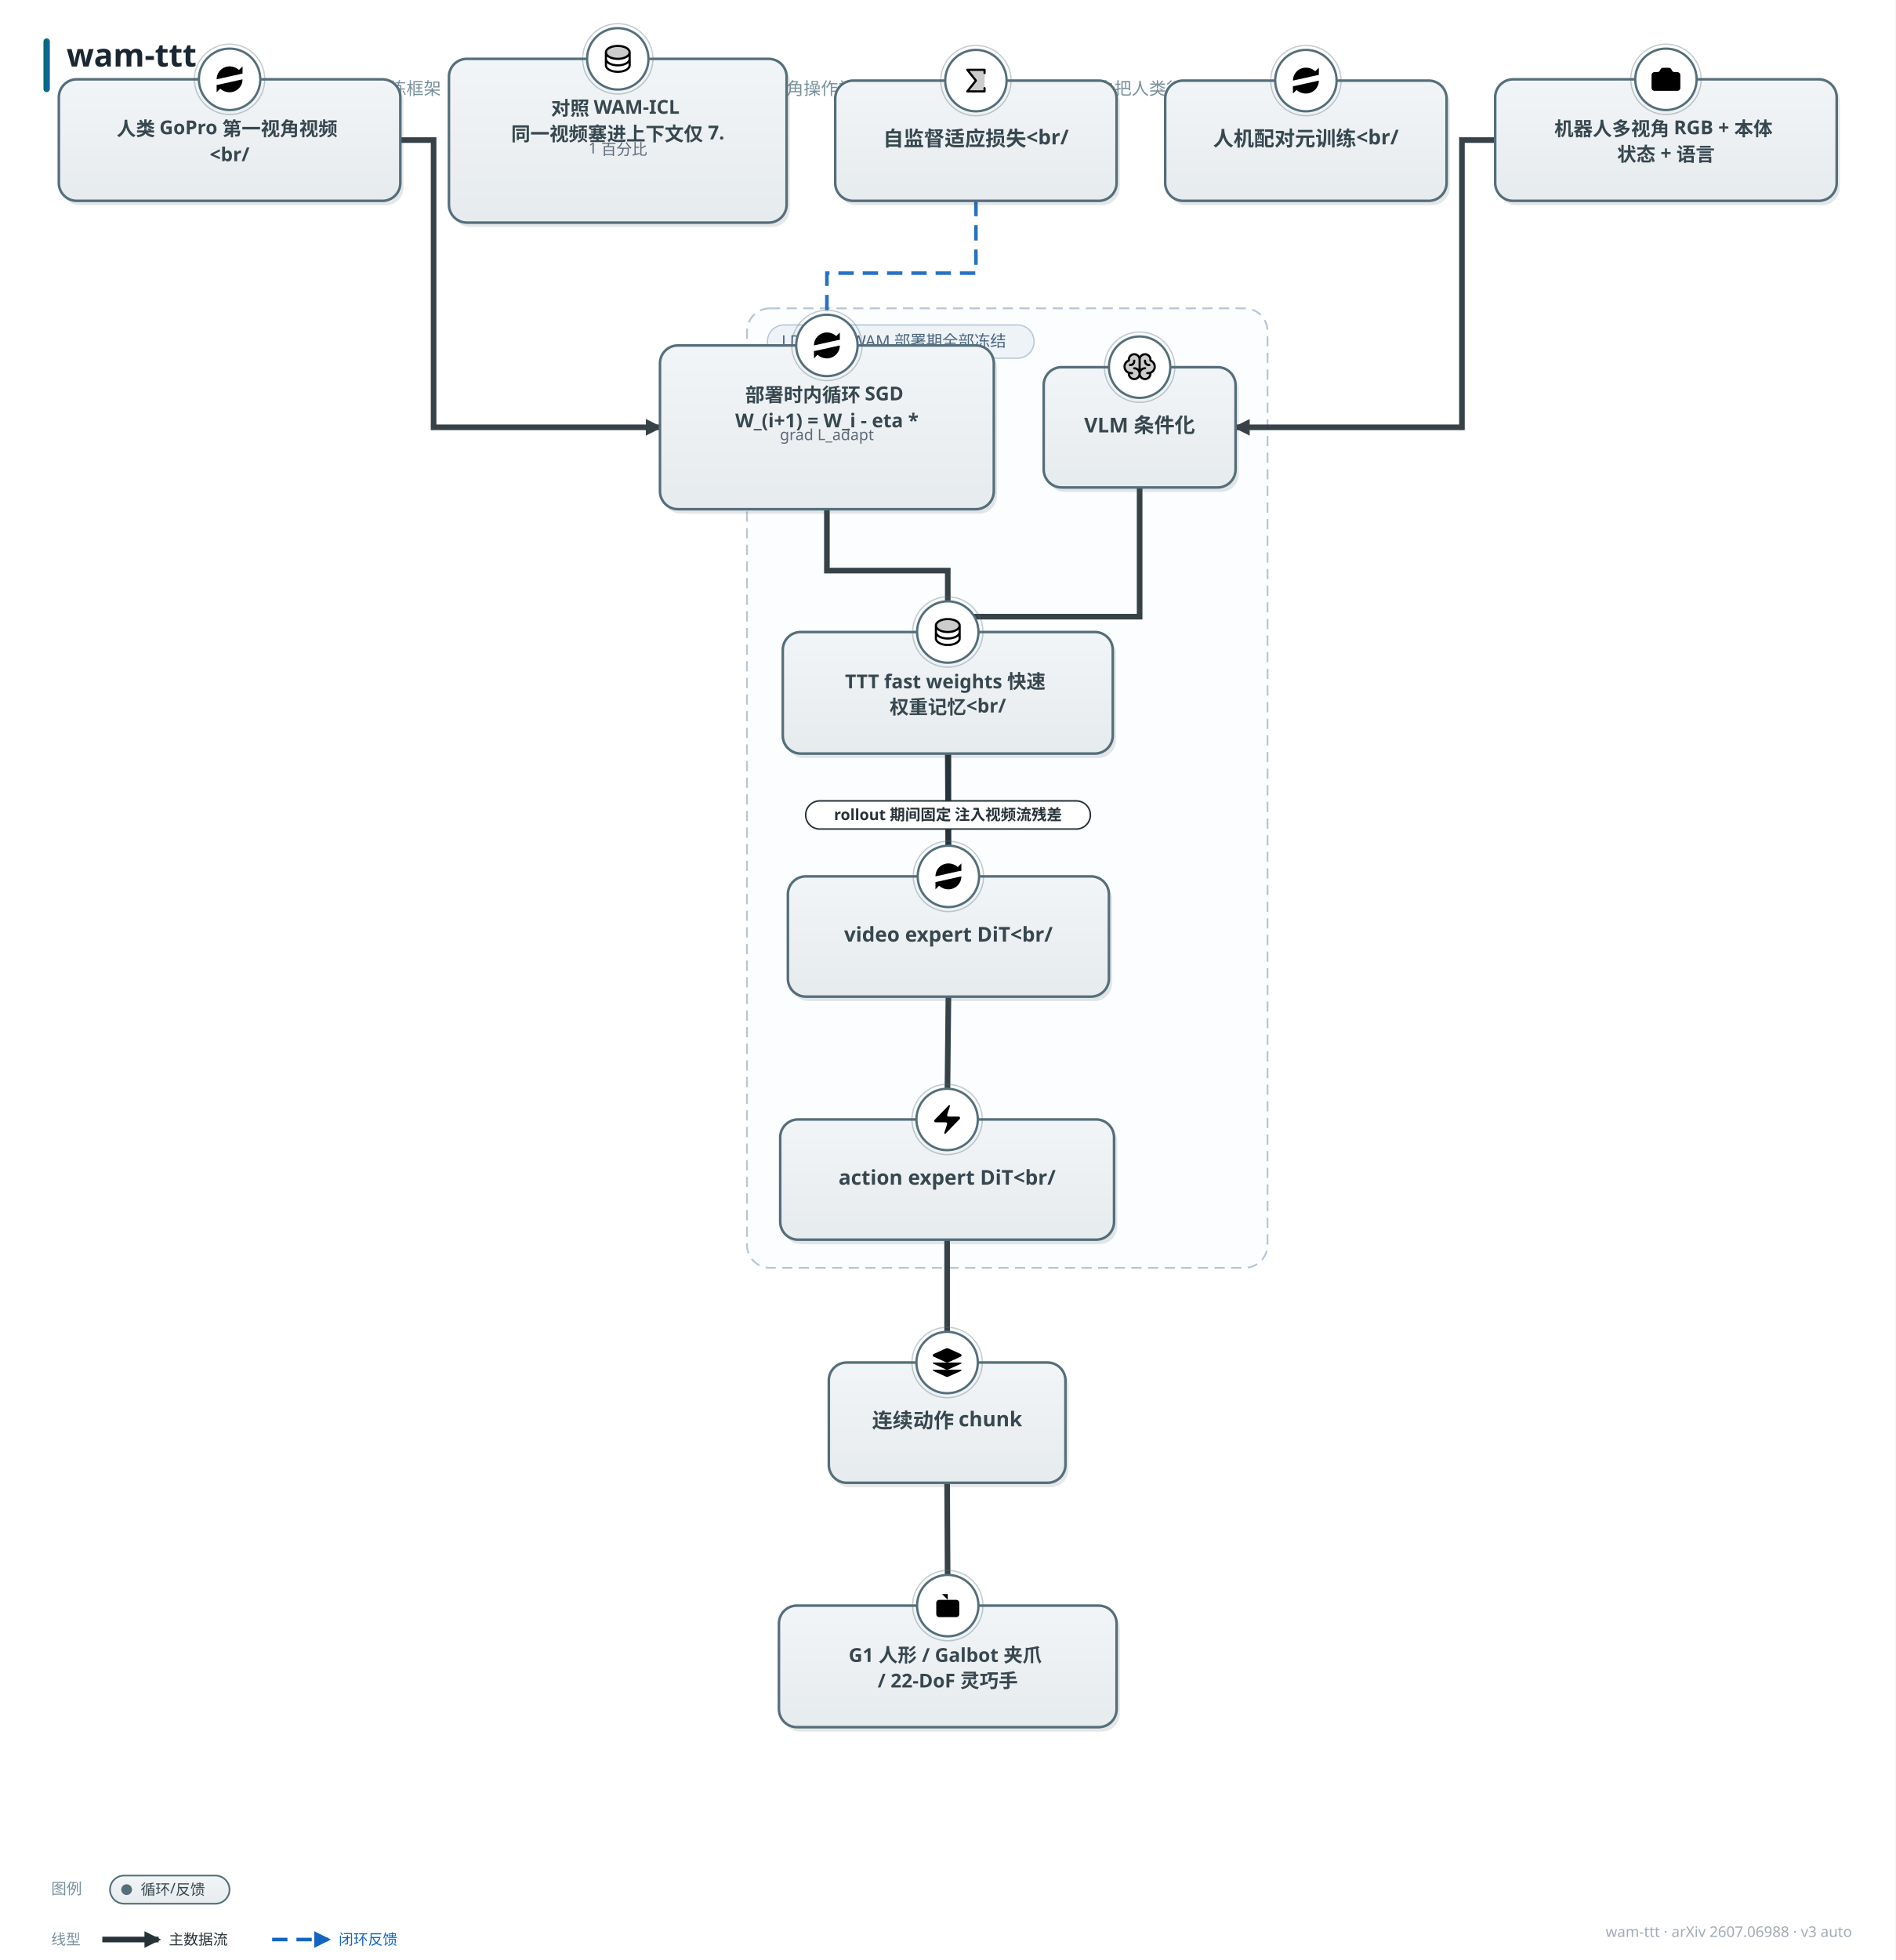
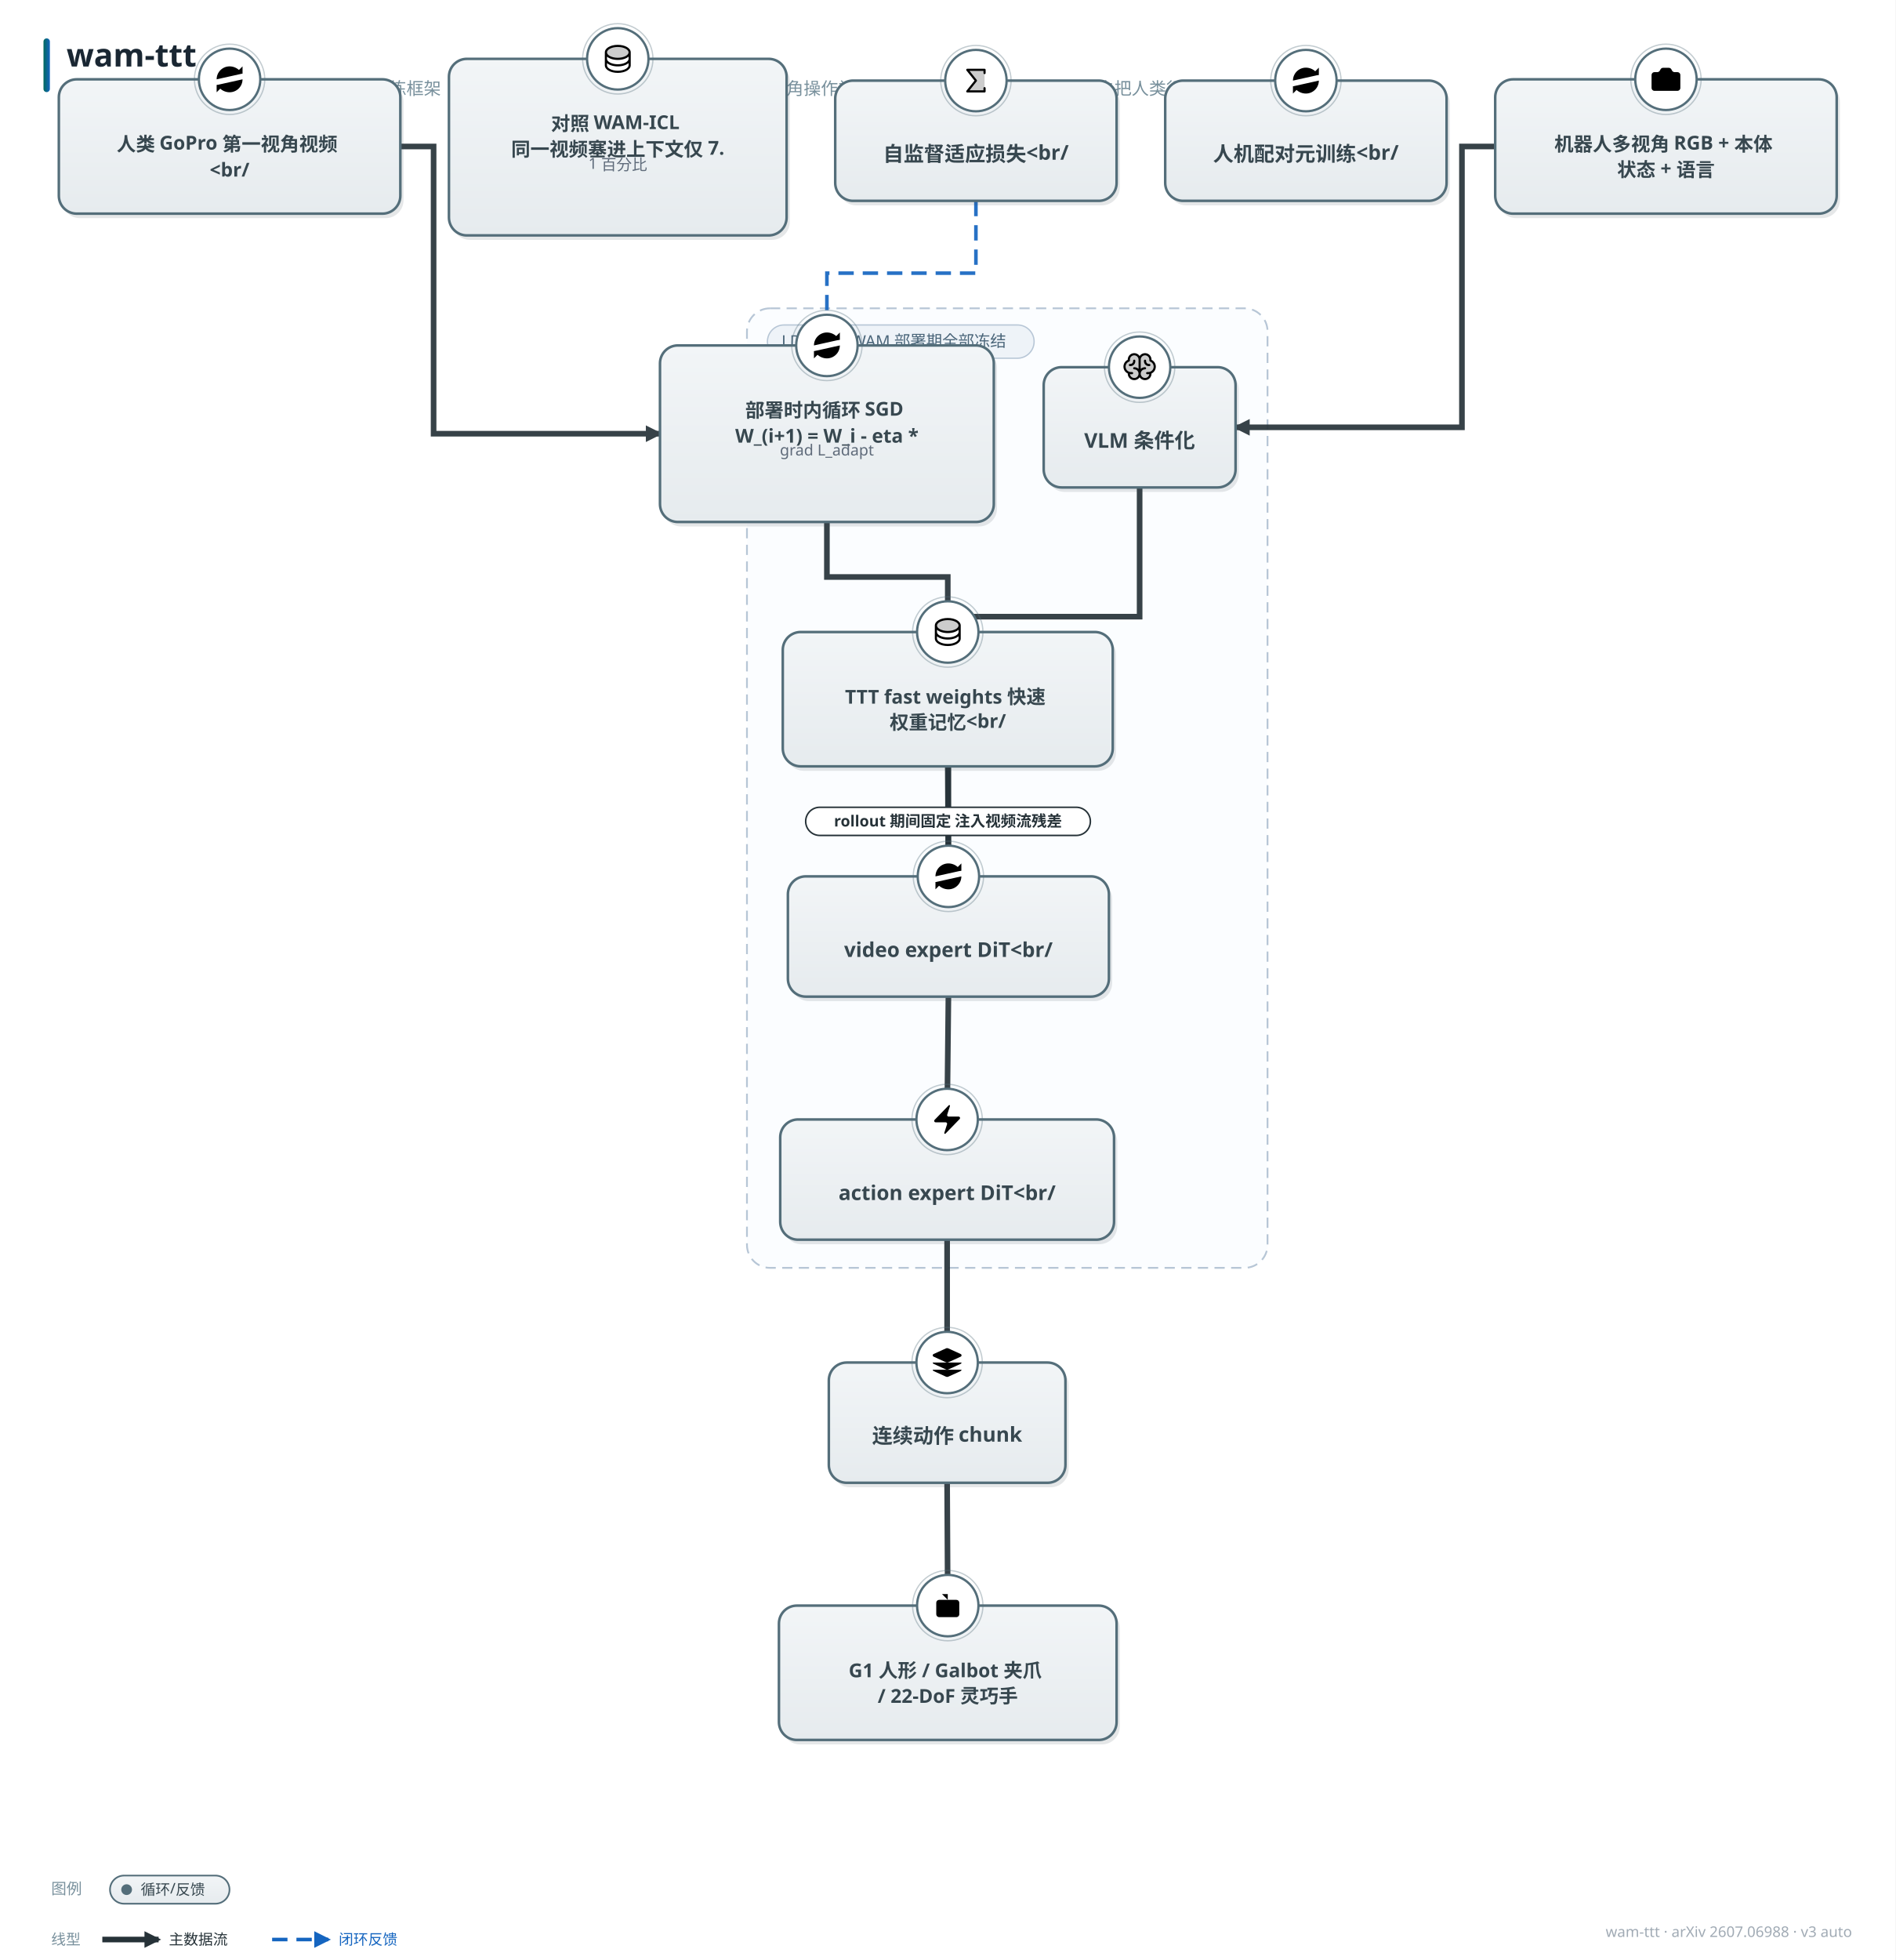
<svg xmlns="http://www.w3.org/2000/svg" width="1482" height="1532" viewBox="0 0 1482 1532" font-family="'PingFang SC','Hiragino Sans GB','Microsoft YaHei','Segoe UI',sans-serif">
  <style>text{font-family:'PingFang SC','Hiragino Sans GB','Microsoft YaHei','Segoe UI',sans-serif;} .lbl{font-weight:700;}</style>
  <defs>
    <linearGradient id="g-data" x1="0" y1="0" x2="0" y2="1">
      <stop offset="0" stop-color="#f1f9f1" />
      <stop offset="1" stop-color="#e2f0e2" />
    </linearGradient>
    <linearGradient id="g-frozen" x1="0" y1="0" x2="0" y2="1">
      <stop offset="0" stop-color="#f0f7fe" />
      <stop offset="1" stop-color="#dcecfb" />
    </linearGradient>
    <linearGradient id="g-train" x1="0" y1="0" x2="0" y2="1">
      <stop offset="0" stop-color="#fff6e8" />
      <stop offset="1" stop-color="#ffedd4" />
    </linearGradient>
    <linearGradient id="g-loss" x1="0" y1="0" x2="0" y2="1">
      <stop offset="0" stop-color="#fdf0f1" />
      <stop offset="1" stop-color="#f9e0e2" />
    </linearGradient>
    <linearGradient id="g-act" x1="0" y1="0" x2="0" y2="1">
      <stop offset="0" stop-color="#f8f1fb" />
      <stop offset="1" stop-color="#f0e4f7" />
    </linearGradient>
    <linearGradient id="g-loop" x1="0" y1="0" x2="0" y2="1">
      <stop offset="0" stop-color="#f2f5f7" />
      <stop offset="1" stop-color="#e6ebee" />
    </linearGradient>
    <linearGradient id="g-env" x1="0" y1="0" x2="0" y2="1">
      <stop offset="0" stop-color="#eef8f6" />
      <stop offset="1" stop-color="#dcf0ec" />
    </linearGradient>
    <linearGradient id="g-mem" x1="0" y1="0" x2="0" y2="1">
      <stop offset="0" stop-color="#fffef0" />
      <stop offset="1" stop-color="#fdf6d8" />
    </linearGradient>
    <linearGradient id="g-reward" x1="0" y1="0" x2="0" y2="1">
      <stop offset="0" stop-color="#fdf2f7" />
      <stop offset="1" stop-color="#f9e2ed" />
    </linearGradient>
    <linearGradient id="g-key" x1="0" y1="0" x2="0" y2="1">
      <stop offset="0" stop-color="#fffaf0" />
      <stop offset="1" stop-color="#fff1d6" />
    </linearGradient>
    <linearGradient id="g-title" x1="0" y1="0" x2="1" y2="0">
      <stop offset="0" stop-color="#00695c" />
      <stop offset="1" stop-color="#1565c0" />
    </linearGradient>
    <marker id="arr-main" viewBox="0 0 10 10" refX="8.5" refY="5" markerWidth="13" markerHeight="13" markerUnits="userSpaceOnUse" orient="auto-start-reverse">
      <path d="M0 0 L10 5 L0 10 z" fill="#546e7a" />
    </marker>
    <marker id="arr-thick" viewBox="0 0 10 10" refX="8.5" refY="5" markerWidth="13" markerHeight="13" markerUnits="userSpaceOnUse" orient="auto-start-reverse">
      <path d="M0 0 L10 5 L0 10 z" fill="#263238" />
    </marker>
    <marker id="arr-thin" viewBox="0 0 10 10" refX="8.5" refY="5" markerWidth="13" markerHeight="13" markerUnits="userSpaceOnUse" orient="auto-start-reverse">
      <path d="M0 0 L10 5 L0 10 z" fill="#9fb0bb" />
    </marker>
    <marker id="arr-fb" viewBox="0 0 10 10" refX="8.5" refY="5" markerWidth="13" markerHeight="13" markerUnits="userSpaceOnUse" orient="auto-start-reverse">
      <path d="M0 0 L10 5 L0 10 z" fill="#1565c0" />
    </marker>
    <marker id="arr-loss" viewBox="0 0 10 10" refX="8.5" refY="5" markerWidth="13" markerHeight="13" markerUnits="userSpaceOnUse" orient="auto-start-reverse">
      <path d="M0 0 L10 5 L0 10 z" fill="#c62828" />
    </marker>
  </defs>
  <rect width="1482" height="1532" fill="#ffffff" />
  <rect x="34" y="30" width="5" height="42" rx="2.5" fill="url(#g-title)" />
  <text x="52" y="52" font-size="25" font-weight="800" fill="#1a2733">wam-ttt</text>
  <text x="52" y="74" font-size="13.5" fill="#78909c">WAM-TTT 是面向具身世界模型的测试时训练框架：机器人部署后只需一段未标注的人类第一视角操作视频，就能通过视频预测自监督损失把人类行为"吸收"进轻量级 TTT fast w</text>
  <text x="1448" y="1514" font-size="11.5" fill="#a0aab4" text-anchor="end">wam-ttt · arXiv 2607.06988 · v3 auto</text>
  <rect x="584" y="241" width="407" height="750" rx="18" fill="#fbfdff" stroke="#b7c6d6" stroke-width="1.4" stroke-dasharray="8 5" />
  <rect x="600" y="254" width="208.5" height="26" rx="13" fill="#eef3f8" stroke="#b7c6d6" />
  <text x="611" y="271" font-size="12.5" fill="#4a6579">LDA 基座 WAM 部署期全部冻结</text>
-   <path d="M 313.0 109.5 L 339.0 109.5 L 339.0 334.0 L 516.0 334.0" fill="none" stroke="#263238" stroke-width="4.4" marker-end="url(#arr-thick)" opacity="0.92" />
+   <path d="M 313.0 114.5 L 339.0 114.5 L 339.0 339.0 L 516.0 339.0" fill="none" stroke="#263238" stroke-width="4.4" marker-end="url(#arr-thick)" opacity="0.92" />
  <path d="M 763.0 157.0 L 763.0 213.5 L 646.5 213.5 L 646.5 270.0" fill="none" stroke="#1565c0" stroke-width="2.8" stroke-dasharray="12 7" marker-end="url(#arr-fb)" opacity="0.92" />
-   <path d="M 646.5 398.0 L 646.5 446.0 L 741.0 446.0 L 741.0 494.0" fill="none" stroke="#263238" stroke-width="4.4" marker-end="url(#arr-thick)" opacity="0.92" />
-   <path d="M 741.0 589.0 L 741.5 685.0" fill="none" stroke="#263238" stroke-width="4.4" marker-end="url(#arr-thick)" opacity="0.92" />
-   <path d="M 1169.0 109.5 L 1143.0 109.5 L 1143.0 334.0 L 966.0 334.0" fill="none" stroke="#263238" stroke-width="4.4" marker-end="url(#arr-thick)" opacity="0.92" />
+   <path d="M 646.5 408.0 L 646.5 451.0 L 741.0 451.0 L 741.0 494.0" fill="none" stroke="#263238" stroke-width="4.4" marker-end="url(#arr-thick)" opacity="0.92" />
+   <path d="M 741.0 599.0 L 741.5 685.0" fill="none" stroke="#263238" stroke-width="4.4" marker-end="url(#arr-thick)" opacity="0.92" />
+   <path d="M 1169.0 114.5 L 1143.0 114.5 L 1143.0 334.0 L 966.0 334.0" fill="none" stroke="#263238" stroke-width="4.4" marker-end="url(#arr-thick)" opacity="0.92" />
  <path d="M 891.0 381.0 L 891.0 482.0 L 741.5 482.0 L 741.5 685.0" fill="none" stroke="#263238" stroke-width="4.4" marker-end="url(#arr-thick)" opacity="0.92" />
  <path d="M 741.5 779.0 L 740.5 875.0" fill="none" stroke="#263238" stroke-width="4.4" marker-end="url(#arr-thick)" opacity="0.92" />
  <path d="M 740.5 969.0 L 740.5 1065.0" fill="none" stroke="#263238" stroke-width="4.4" marker-end="url(#arr-thick)" opacity="0.92" />
  <path d="M 740.5 1159.0 L 741.0 1255.0" fill="none" stroke="#263238" stroke-width="4.4" marker-end="url(#arr-thick)" opacity="0.92" />
-   <rect x="48.5" y="65.5" width="267" height="95" rx="14" fill="#37474f" opacity="0.13" />
-   <rect x="46" y="62" width="267" height="95" rx="14" fill="url(#g-loop)" stroke="#546e7a" stroke-width="2.0" />
+   <rect x="48.5" y="65.5" width="267" height="105" rx="14" fill="#37474f" opacity="0.13" />
+   <rect x="46" y="62" width="267" height="105" rx="14" fill="url(#g-loop)" stroke="#546e7a" stroke-width="2.0" />
  <circle cx="179.5" cy="62" r="24" fill="#ffffff" stroke="#546e7a" stroke-width="1.8" />
  <circle cx="179.5" cy="62" r="27.5" fill="none" stroke="#546e7a" stroke-width="1" opacity="0.35" />
  <g transform="translate(166.0,48.5) scale(1.125)">
    <path d="M3 12a9 9 0 0 1 9-9 9.75 9.75 0 0 1 6.74 2.74L21 8" />
    <path d="M21 3v5h-5" />
    <path d="M21 12a9 9 0 0 1-9 9 9.75 9.75 0 0 1-6.74-2.74L3 16" />
    <path d="M8 16H3v5" />
  </g>
-   <text x="179.5" y="106" font-size="15" class="lbl" fill="#37474f" text-anchor="middle">
+   <text x="179.5" y="118" font-size="15" class="lbl" fill="#37474f" text-anchor="middle">
    <tspan x="179.5" dy="0">人类 GoPro 第一视角视频</tspan>
    <tspan x="179.5" dy="20">&lt;br/</tspan>
  </text>
-   <rect x="1171.5" y="65.5" width="267" height="95" rx="14" fill="#37474f" opacity="0.13" />
-   <rect x="1169" y="62" width="267" height="95" rx="14" fill="url(#g-loop)" stroke="#546e7a" stroke-width="2.0" />
+   <rect x="1171.5" y="65.5" width="267" height="105" rx="14" fill="#37474f" opacity="0.13" />
+   <rect x="1169" y="62" width="267" height="105" rx="14" fill="url(#g-loop)" stroke="#546e7a" stroke-width="2.0" />
  <circle cx="1302.5" cy="62" r="24" fill="#ffffff" stroke="#546e7a" stroke-width="1.8" />
  <circle cx="1302.5" cy="62" r="27.5" fill="none" stroke="#546e7a" stroke-width="1" opacity="0.35" />
  <g transform="translate(1289.0,48.5) scale(1.125)">
    <path d="M13.997 4a2 2 0 0 1 1.76 1.05l.486.9A2 2 0 0 0 18.003 7H20a2 2 0 0 1 2 2v9a2 2 0 0 1-2 2H4a2 2 0 0 1-2-2V9a2 2 0 0 1 2-2h1.997a2 2 0 0 0 1.759-1.048l.489-.904A2 2 0 0 1 10.004 4z" />
    <circle cx="12" cy="13" r="3" />
  </g>
-   <text x="1302.5" y="106" font-size="15" class="lbl" fill="#37474f" text-anchor="middle">
+   <text x="1302.5" y="118" font-size="15" class="lbl" fill="#37474f" text-anchor="middle">
    <tspan x="1302.5" dy="0">机器人多视角 RGB + 本体</tspan>
    <tspan x="1302.5" dy="20">状态 + 语言</tspan>
  </text>
  <rect x="818.5" y="290.5" width="150" height="94" rx="14" fill="#37474f" opacity="0.13" />
  <rect x="816" y="287" width="150" height="94" rx="14" fill="url(#g-loop)" stroke="#546e7a" stroke-width="2.0" />
  <circle cx="891.0" cy="287" r="24" fill="#ffffff" stroke="#546e7a" stroke-width="1.8" />
  <circle cx="891.0" cy="287" r="27.5" fill="none" stroke="#546e7a" stroke-width="1" opacity="0.35" />
  <g transform="translate(877.5,273.5) scale(0.1055)">
    <path d="M240,124a48,48,0,0,1-32,45.27h0V176a40,40,0,0,1-80,0,40,40,0,0,1-80,0v-6.73h0a48,48,0,0,1,0-90.54V72a40,40,0,0,1,80,0,40,40,0,0,1,80,0v6.73A48,48,0,0,1,240,124Z" opacity="0.2" />
    <path d="M248,124a56.11,56.11,0,0,0-32-50.61V72a48,48,0,0,0-88-26.49A48,48,0,0,0,40,72v1.39a56,56,0,0,0,0,101.2V176a48,48,0,0,0,88,26.49A48,48,0,0,0,216,176v-1.41A56.09,56.09,0,0,0,248,124ZM88,208a32,32,0,0,1-31.81-28.56A55.87,55.87,0,0,0,64,180h8a8,8,0,0,0,0-16H64A40,40,0,0,1,50.67,86.27,8,8,0,0,0,56,78.73V72a32,32,0,0,1,64,0v68.26A47.8,47.8,0,0,0,88,128a8,8,0,0,0,0,16,32,32,0,0,1,0,64Zm104-44h-8a8,8,0,0,0,0,16h8a55.87,55.87,0,0,0,7.81-.56A32,32,0,1,1,168,144a8,8,0,0,0,0-16,47.8,47.8,0,0,0-32,12.26V72a32,32,0,0,1,64,0v6.73a8,8,0,0,0,5.33,7.54A40,40,0,0,1,192,164Zm16-52a8,8,0,0,1-8,8h-4a36,36,0,0,1-36-36V80a8,8,0,0,1,16,0v4a20,20,0,0,0,20,20h4A8,8,0,0,1,208,112ZM60,120H56a8,8,0,0,1,0-16h4A20,20,0,0,0,80,84V80a8,8,0,0,1,16,0v4A36,36,0,0,1,60,120Z" />
  </g>
-   <text x="891.0" y="338" font-size="16" class="lbl" fill="#37474f" text-anchor="middle">VLM 条件化</text>
+   <text x="891.0" y="350" font-size="16" class="lbl" fill="#37474f" text-anchor="middle">VLM 条件化</text>
  <rect x="618.5" y="688.5" width="251" height="94" rx="14" fill="#37474f" opacity="0.13" />
  <rect x="616" y="685" width="251" height="94" rx="14" fill="url(#g-loop)" stroke="#546e7a" stroke-width="2.0" />
  <circle cx="741.5" cy="685" r="24" fill="#ffffff" stroke="#546e7a" stroke-width="1.8" />
  <circle cx="741.5" cy="685" r="27.5" fill="none" stroke="#546e7a" stroke-width="1" opacity="0.35" />
  <g transform="translate(728.0,671.5) scale(1.125)">
    <path d="M3 12a9 9 0 0 1 9-9 9.75 9.75 0 0 1 6.74 2.74L21 8" />
    <path d="M21 3v5h-5" />
    <path d="M21 12a9 9 0 0 1-9 9 9.75 9.75 0 0 1-6.74-2.74L3 16" />
    <path d="M8 16H3v5" />
  </g>
-   <text x="741.5" y="736" font-size="16" class="lbl" fill="#37474f" text-anchor="middle">video expert DiT&lt;br/</text>
+   <text x="741.5" y="748" font-size="16" class="lbl" fill="#37474f" text-anchor="middle">video expert DiT&lt;br/</text>
  <rect x="612.5" y="878.5" width="261" height="94" rx="14" fill="#37474f" opacity="0.13" />
  <rect x="610" y="875" width="261" height="94" rx="14" fill="url(#g-loop)" stroke="#546e7a" stroke-width="2.0" />
  <circle cx="740.5" cy="875" r="24" fill="#ffffff" stroke="#546e7a" stroke-width="1.8" />
  <circle cx="740.5" cy="875" r="27.5" fill="none" stroke="#546e7a" stroke-width="1" opacity="0.35" />
  <g transform="translate(727.0,861.5) scale(1.125)">
    <path d="M4 14a1 1 0 0 1-.78-1.63l9.9-10.2a.5.5 0 0 1 .86.46l-1.92 6.02A1 1 0 0 0 13 10h7a1 1 0 0 1 .78 1.63l-9.9 10.2a.5.5 0 0 1-.86-.46l1.92-6.02A1 1 0 0 0 11 14z" />
  </g>
-   <text x="740.5" y="926" font-size="16" class="lbl" fill="#37474f" text-anchor="middle">action expert DiT&lt;br/</text>
-   <rect x="518.5" y="273.5" width="261" height="128" rx="14" fill="#37474f" opacity="0.13" />
-   <rect x="516" y="270" width="261" height="128" rx="14" fill="url(#g-loop)" stroke="#546e7a" stroke-width="2.0" />
+   <text x="740.5" y="938" font-size="16" class="lbl" fill="#37474f" text-anchor="middle">action expert DiT&lt;br/</text>
+   <rect x="518.5" y="273.5" width="261" height="138" rx="14" fill="#37474f" opacity="0.13" />
+   <rect x="516" y="270" width="261" height="138" rx="14" fill="url(#g-loop)" stroke="#546e7a" stroke-width="2.0" />
  <circle cx="646.5" cy="270" r="24" fill="#ffffff" stroke="#546e7a" stroke-width="1.8" />
  <circle cx="646.5" cy="270" r="27.5" fill="none" stroke="#546e7a" stroke-width="1" opacity="0.35" />
  <g transform="translate(633.0,256.5) scale(1.125)">
    <path d="M3 12a9 9 0 0 1 9-9 9.75 9.75 0 0 1 6.74 2.74L21 8" />
    <path d="M21 3v5h-5" />
    <path d="M21 12a9 9 0 0 1-9 9 9.75 9.75 0 0 1-6.74-2.74L3 16" />
    <path d="M8 16H3v5" />
  </g>
-   <text x="646.5" y="314" font-size="15" class="lbl" fill="#37474f" text-anchor="middle">
+   <text x="646.5" y="326" font-size="15" class="lbl" fill="#37474f" text-anchor="middle">
    <tspan x="646.5" dy="0">部署时内循环 SGD</tspan>
    <tspan x="646.5" dy="20">W_(i+1) = W_i - eta *</tspan>
  </text>
-   <text x="646.5" y="344" font-size="12" fill="#5f6b7a" text-anchor="middle"> grad L_adapt</text>
-   <rect x="614.5" y="497.5" width="258" height="95" rx="14" fill="#37474f" opacity="0.13" />
-   <rect x="612" y="494" width="258" height="95" rx="14" fill="url(#g-loop)" stroke="#546e7a" stroke-width="2.0" />
+   <text x="646.5" y="356" font-size="12" fill="#5f6b7a" text-anchor="middle"> grad L_adapt</text>
+   <rect x="614.5" y="497.5" width="258" height="105" rx="14" fill="#37474f" opacity="0.13" />
+   <rect x="612" y="494" width="258" height="105" rx="14" fill="url(#g-loop)" stroke="#546e7a" stroke-width="2.0" />
  <circle cx="741.0" cy="494" r="24" fill="#ffffff" stroke="#546e7a" stroke-width="1.8" />
  <circle cx="741.0" cy="494" r="27.5" fill="none" stroke="#546e7a" stroke-width="1" opacity="0.35" />
  <g transform="translate(727.5,480.5) scale(0.1055)">
    <path d="M216,80c0,26.51-39.4,48-88,48S40,106.51,40,80s39.4-48,88-48S216,53.49,216,80Z" opacity="0.2" />
    <path d="M128,24C74.17,24,32,48.6,32,80v96c0,31.4,42.17,56,96,56s96-24.6,96-56V80C224,48.6,181.83,24,128,24Zm80,104c0,9.62-7.88,19.43-21.61,26.92C170.93,163.35,150.19,168,128,168s-42.93-4.65-58.39-13.08C55.88,147.43,48,137.62,48,128V111.36c17.06,15,46.23,24.64,80,24.64s62.94-9.68,80-24.64ZM69.61,53.08C85.07,44.65,105.81,40,128,40s42.93,4.65,58.39,13.08C200.12,60.57,208,70.38,208,80s-7.88,19.43-21.61,26.92C170.93,115.35,150.19,120,128,120s-42.93-4.65-58.39-13.08C55.88,99.43,48,89.62,48,80S55.88,60.57,69.61,53.08ZM186.39,202.92C170.93,211.35,150.19,216,128,216s-42.93-4.65-58.39-13.08C55.88,195.43,48,185.62,48,176V159.36c17.06,15,46.23,24.64,80,24.64s62.94-9.68,80-24.64V176C208,185.62,200.12,195.43,186.39,202.92Z" />
  </g>
-   <text x="741.0" y="538" font-size="15" class="lbl" fill="#37474f" text-anchor="middle">
+   <text x="741.0" y="550" font-size="15" class="lbl" fill="#37474f" text-anchor="middle">
    <tspan x="741.0" dy="0">TTT fast weights 快速</tspan>
    <tspan x="741.0" dy="20">权重记忆&lt;br/</tspan>
  </text>
  <rect x="655.5" y="66.5" width="220" height="94" rx="14" fill="#37474f" opacity="0.13" />
  <rect x="653" y="63" width="220" height="94" rx="14" fill="url(#g-loop)" stroke="#546e7a" stroke-width="2.0" />
  <circle cx="763.0" cy="63" r="24" fill="#ffffff" stroke="#546e7a" stroke-width="1.8" />
  <circle cx="763.0" cy="63" r="27.5" fill="none" stroke="#546e7a" stroke-width="1" opacity="0.35" />
  <g transform="translate(749.5,49.5) scale(0.1055)">
    <path d="M192,48V208H64l64-80L64,48Z" opacity="0.2" />
    <path d="M184,72V56H80.65l53.6,67a8,8,0,0,1,0,10l-53.6,67H184V184a8,8,0,0,1,16,0v24a8,8,0,0,1-8,8H64a8,8,0,0,1-6.25-13l60-75-60-75A8,8,0,0,1,64,40H192a8,8,0,0,1,8,8V72a8,8,0,0,1-16,0Z" />
  </g>
-   <text x="763.0" y="114" font-size="16" class="lbl" fill="#37474f" text-anchor="middle">自监督适应损失&lt;br/</text>
+   <text x="763.0" y="126" font-size="16" class="lbl" fill="#37474f" text-anchor="middle">自监督适应损失&lt;br/</text>
  <rect x="913.5" y="66.5" width="220" height="94" rx="14" fill="#37474f" opacity="0.13" />
  <rect x="911" y="63" width="220" height="94" rx="14" fill="url(#g-loop)" stroke="#546e7a" stroke-width="2.0" />
  <circle cx="1021.0" cy="63" r="24" fill="#ffffff" stroke="#546e7a" stroke-width="1.8" />
  <circle cx="1021.0" cy="63" r="27.5" fill="none" stroke="#546e7a" stroke-width="1" opacity="0.35" />
  <g transform="translate(1007.5,49.5) scale(1.125)">
    <path d="M3 12a9 9 0 0 1 9-9 9.75 9.75 0 0 1 6.74 2.74L21 8" />
    <path d="M21 3v5h-5" />
    <path d="M21 12a9 9 0 0 1-9 9 9.75 9.75 0 0 1-6.74-2.74L3 16" />
    <path d="M8 16H3v5" />
  </g>
-   <text x="1021.0" y="114" font-size="16" class="lbl" fill="#37474f" text-anchor="middle">人机配对元训练&lt;br/</text>
-   <rect x="353.5" y="49.5" width="264" height="128" rx="14" fill="#37474f" opacity="0.13" />
-   <rect x="351" y="46" width="264" height="128" rx="14" fill="url(#g-loop)" stroke="#546e7a" stroke-width="2.0" />
+   <text x="1021.0" y="126" font-size="16" class="lbl" fill="#37474f" text-anchor="middle">人机配对元训练&lt;br/</text>
+   <rect x="353.5" y="49.5" width="264" height="138" rx="14" fill="#37474f" opacity="0.13" />
+   <rect x="351" y="46" width="264" height="138" rx="14" fill="url(#g-loop)" stroke="#546e7a" stroke-width="2.0" />
  <circle cx="483.0" cy="46" r="24" fill="#ffffff" stroke="#546e7a" stroke-width="1.8" />
  <circle cx="483.0" cy="46" r="27.5" fill="none" stroke="#546e7a" stroke-width="1" opacity="0.35" />
  <g transform="translate(469.5,32.5) scale(0.1055)">
    <path d="M216,80c0,26.51-39.4,48-88,48S40,106.51,40,80s39.4-48,88-48S216,53.49,216,80Z" opacity="0.2" />
    <path d="M128,24C74.17,24,32,48.6,32,80v96c0,31.4,42.17,56,96,56s96-24.6,96-56V80C224,48.6,181.83,24,128,24Zm80,104c0,9.62-7.88,19.43-21.61,26.92C170.93,163.35,150.19,168,128,168s-42.93-4.65-58.39-13.08C55.88,147.43,48,137.62,48,128V111.36c17.06,15,46.23,24.64,80,24.64s62.94-9.68,80-24.64ZM69.61,53.08C85.07,44.65,105.81,40,128,40s42.93,4.65,58.39,13.08C200.12,60.57,208,70.38,208,80s-7.88,19.43-21.61,26.92C170.93,115.35,150.19,120,128,120s-42.93-4.65-58.39-13.08C55.88,99.43,48,89.62,48,80S55.88,60.57,69.61,53.08ZM186.39,202.92C170.93,211.35,150.19,216,128,216s-42.93-4.65-58.39-13.08C55.88,195.43,48,185.62,48,176V159.36c17.06,15,46.23,24.64,80,24.64s62.94-9.68,80-24.64V176C208,185.62,200.12,195.43,186.39,202.92Z" />
  </g>
-   <text x="483.0" y="90" font-size="15" class="lbl" fill="#37474f" text-anchor="middle">
+   <text x="483.0" y="102" font-size="15" class="lbl" fill="#37474f" text-anchor="middle">
    <tspan x="483.0" dy="0">对照 WAM-ICL</tspan>
    <tspan x="483.0" dy="20">同一视频塞进上下文仅 7.</tspan>
  </text>
-   <text x="483.0" y="120" font-size="12" fill="#5f6b7a" text-anchor="middle">1 百分比</text>
+   <text x="483.0" y="132" font-size="12" fill="#5f6b7a" text-anchor="middle">1 百分比</text>
  <rect x="650.5" y="1068.5" width="185" height="94" rx="14" fill="#37474f" opacity="0.13" />
  <rect x="648" y="1065" width="185" height="94" rx="14" fill="url(#g-loop)" stroke="#546e7a" stroke-width="2.0" />
  <circle cx="740.5" cy="1065" r="24" fill="#ffffff" stroke="#546e7a" stroke-width="1.8" />
  <circle cx="740.5" cy="1065" r="27.5" fill="none" stroke="#546e7a" stroke-width="1" opacity="0.35" />
  <g transform="translate(727.0,1051.5) scale(1.125)">
    <path d="M12.83 2.18a2 2 0 0 0-1.66 0L2.6 6.08a1 1 0 0 0 0 1.83l8.58 3.91a2 2 0 0 0 1.66 0l8.58-3.9a1 1 0 0 0 0-1.83z" />
    <path d="M2 12a1 1 0 0 0 .58.91l8.6 3.91a2 2 0 0 0 1.65 0l8.58-3.9A1 1 0 0 0 22 12" />
    <path d="M2 17a1 1 0 0 0 .58.91l8.6 3.91a2 2 0 0 0 1.65 0l8.58-3.9A1 1 0 0 0 22 17" />
  </g>
-   <text x="740.5" y="1116" font-size="16" class="lbl" fill="#37474f" text-anchor="middle">连续动作 chunk</text>
-   <rect x="611.5" y="1258.5" width="264" height="95" rx="14" fill="#37474f" opacity="0.13" />
-   <rect x="609" y="1255" width="264" height="95" rx="14" fill="url(#g-loop)" stroke="#546e7a" stroke-width="2.0" />
+   <text x="740.5" y="1128" font-size="16" class="lbl" fill="#37474f" text-anchor="middle">连续动作 chunk</text>
+   <rect x="611.5" y="1258.5" width="264" height="105" rx="14" fill="#37474f" opacity="0.13" />
+   <rect x="609" y="1255" width="264" height="105" rx="14" fill="url(#g-loop)" stroke="#546e7a" stroke-width="2.0" />
  <circle cx="741.0" cy="1255" r="24" fill="#ffffff" stroke="#546e7a" stroke-width="1.8" />
  <circle cx="741.0" cy="1255" r="27.5" fill="none" stroke="#546e7a" stroke-width="1" opacity="0.35" />
  <g transform="translate(727.5,1241.5) scale(1.125)">
    <path d="M12 8V4H8" />
    <rect width="16" height="12" x="4" y="8" rx="2" />
    <path d="M2 14h2" />
    <path d="M20 14h2" />
    <path d="M15 13v2" />
    <path d="M9 13v2" />
  </g>
-   <text x="741.0" y="1299" font-size="15" class="lbl" fill="#37474f" text-anchor="middle">
+   <text x="741.0" y="1311" font-size="15" class="lbl" fill="#37474f" text-anchor="middle">
    <tspan x="741.0" dy="0">G1 人形 / Galbot 夹爪 </tspan>
    <tspan x="741.0" dy="20">/ 22-DoF 灵巧手</tspan>
  </text>
-   <g transform="translate(741.2,637.0)">
+   <g transform="translate(741.2,642.0)">
    <rect x="-111.3" y="-11" width="222.6" height="22" rx="11" fill="#ffffff" stroke="#263238" stroke-width="1.2" />
    <text y="4" font-size="12" fill="#263238" font-weight="600" text-anchor="middle">rollout 期间固定 注入视频流残差</text>
  </g>
  <text x="40" y="1480.5" font-size="12" fill="#78909c">图例</text>
  <g>
    <rect x="86" y="1466" width="93.43" height="22" rx="11" fill="url(#g-loop)" stroke="#546e7a" stroke-width="1.3" />
    <circle cx="99" cy="1477" r="4.2" fill="#546e7a" />
    <text x="110" y="1481" font-size="11.5" fill="#37474f">循环/反馈</text>
  </g>
  <text x="40" y="1520" font-size="11.5" fill="#78909c">线型</text>
  <g>
    <path d="M 80 1516 h 44" stroke="#263238" stroke-width="4.4" marker-end="url(#arr-thick)" />
    <text x="132" y="1520" font-size="11.5" fill="#263238">主数据流</text>
  </g>
  <g>
    <path d="M 212.76 1516 h 44" stroke="#1565c0" stroke-width="2.8" stroke-dasharray="12 7" marker-end="url(#arr-fb)" />
    <text x="264.76" y="1520" font-size="11.5" fill="#1565c0">闭环反馈</text>
  </g>
</svg>
